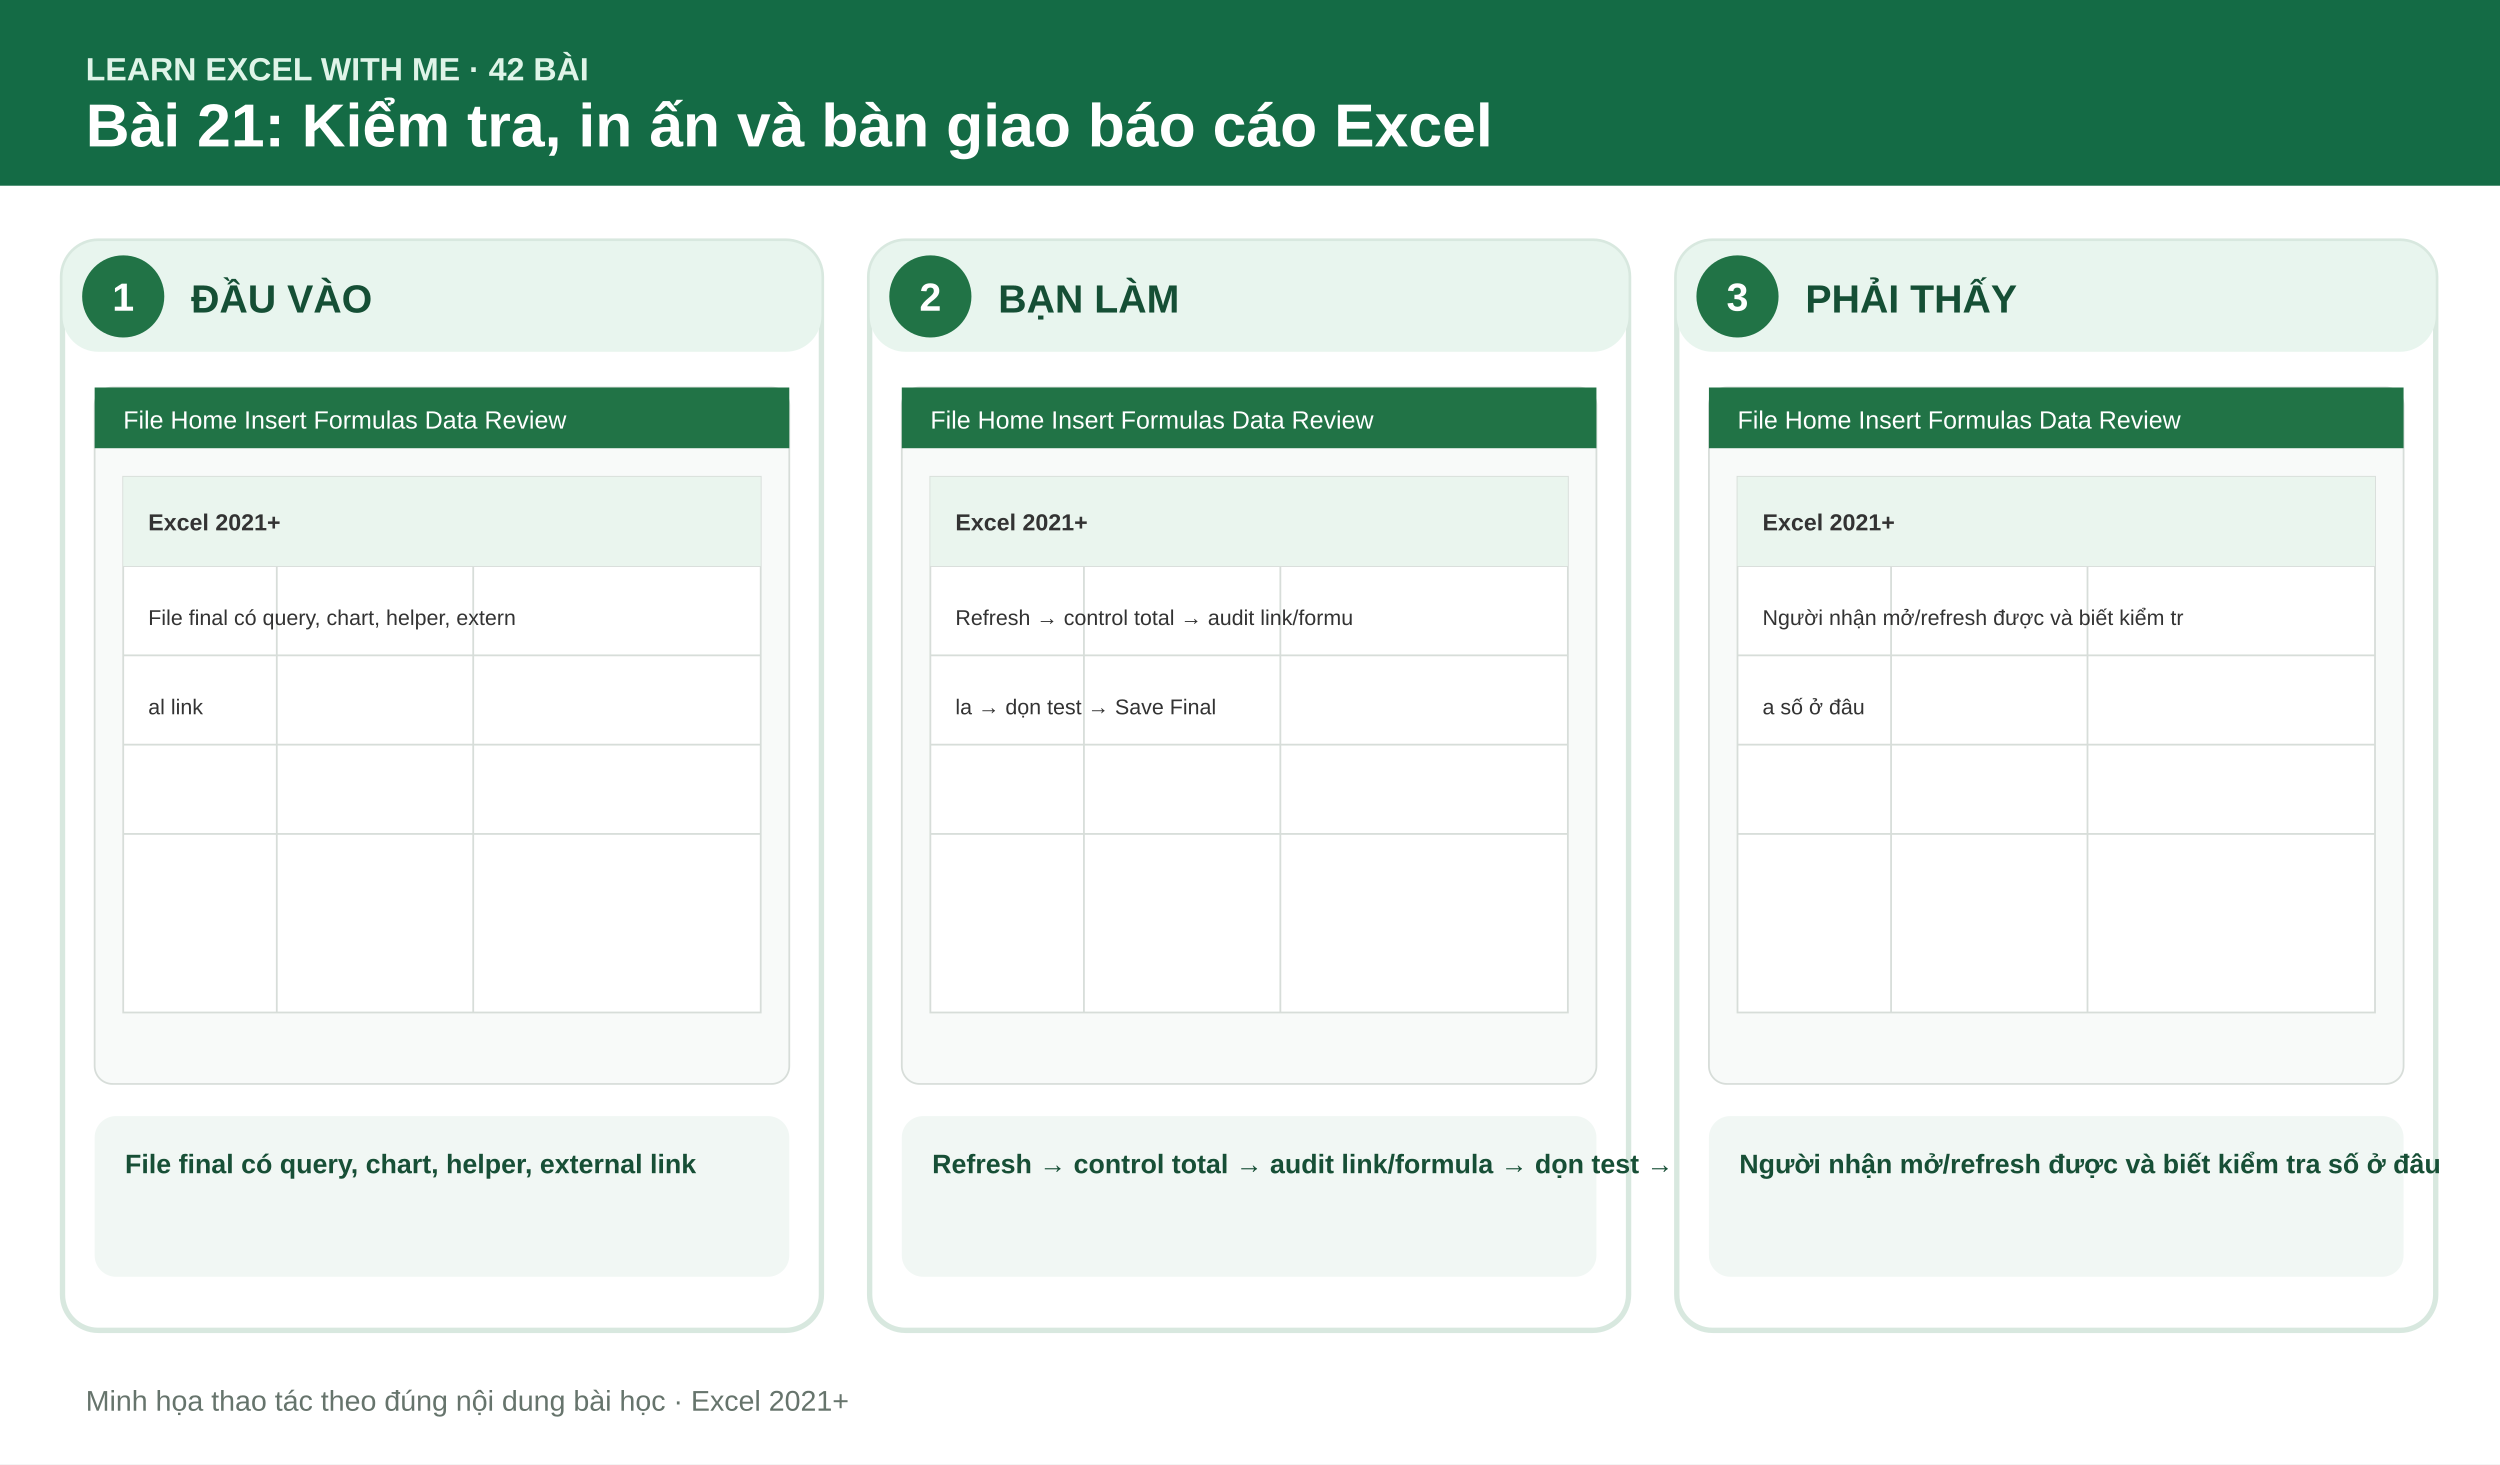
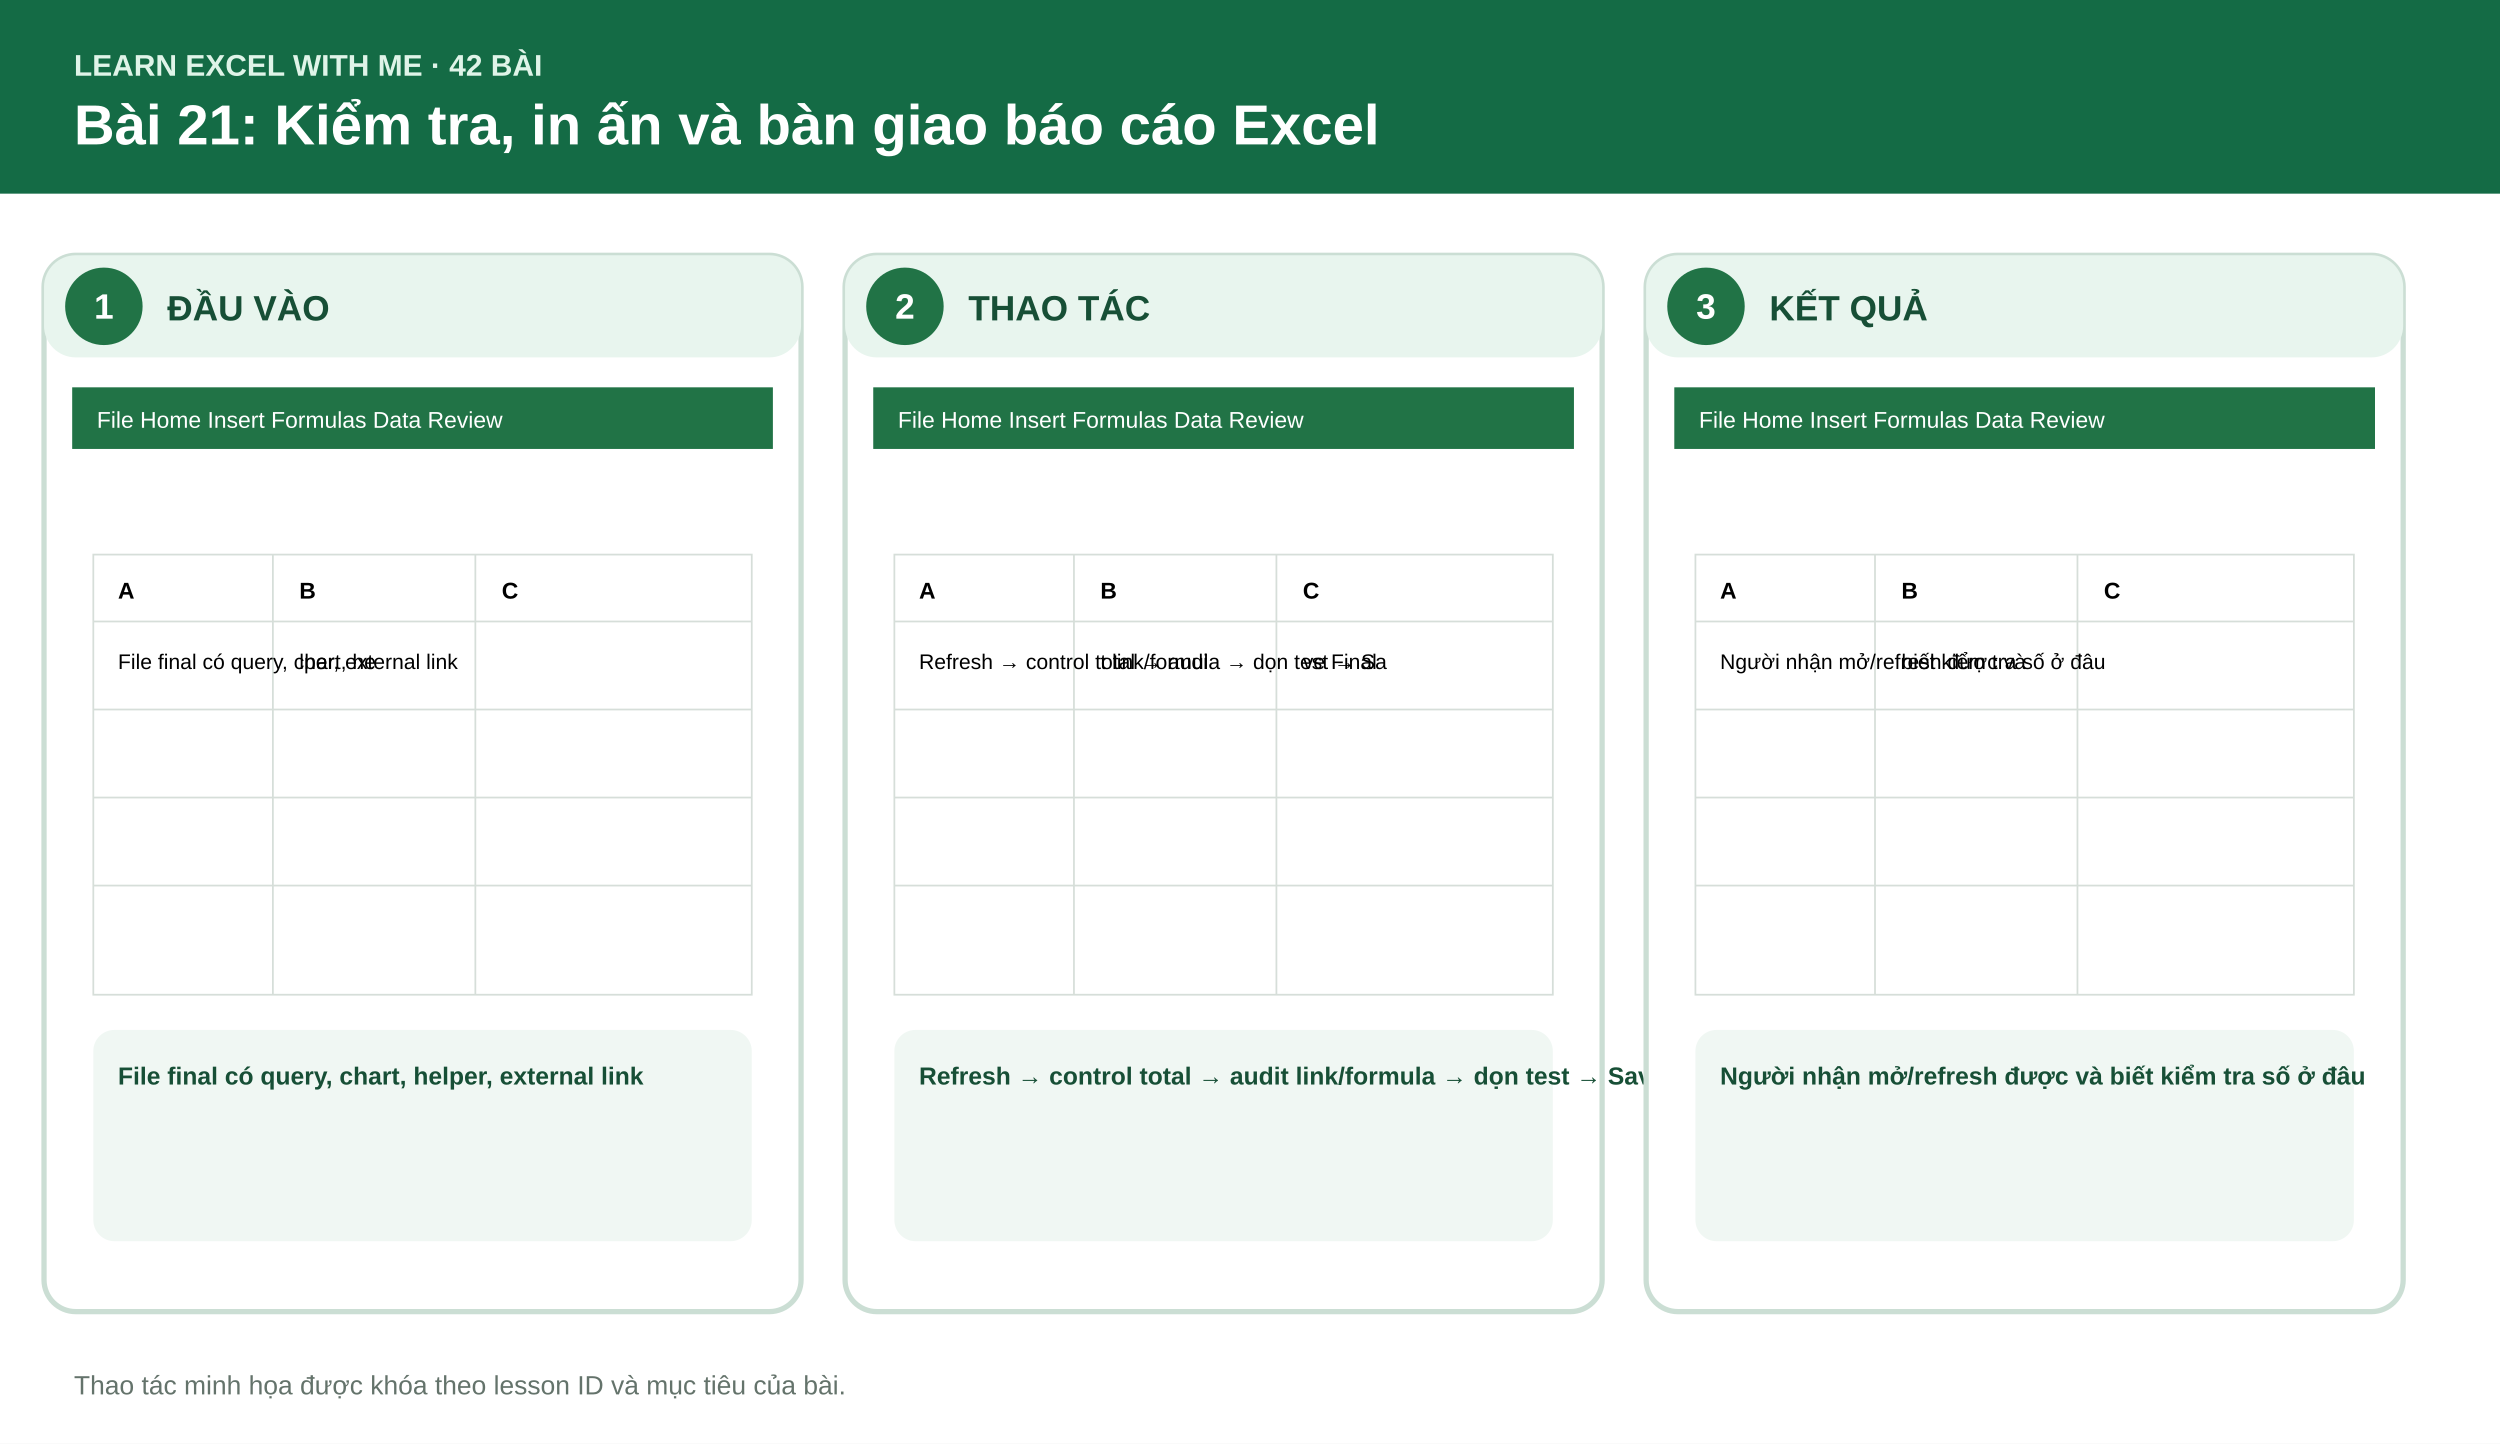
- <svg xmlns="http://www.w3.org/2000/svg" width="1400" height="820">
-   <rect width="1400" height="820" fill="#fff" />
-   <rect width="1400" height="104" fill="#146b45" />
-   <text x="48" y="45" font-family="Arial" font-size="18" font-weight="700" fill="#dff4e8">LEARN EXCEL WITH ME · 42 BÀI</text>
-   <text x="48" y="82" font-family="Arial" font-size="34" font-weight="700" fill="#fff">Bài 21: Kiểm tra, in ấn và bàn giao báo cáo Excel</text>
-   <rect x="35" y="135" width="425" height="610" rx="20" fill="#fff" stroke="#d8e8df" stroke-width="3" />
-   <rect x="35" y="135" width="425" height="62" rx="20" fill="#e8f5ee" />
-   <circle cx="69" cy="166" r="23" fill="#217346" />
-   <text x="69" y="174" text-anchor="middle" font-family="Arial" font-size="22" font-weight="700" fill="#fff">1</text>
-   <text x="107" y="175" font-family="Arial" font-size="22" font-weight="700" fill="#154f35">ĐẦU VÀO</text>
-   <rect x="53" y="217" width="389" height="390" rx="10" fill="#f8faf9" stroke="#d7ddd9" />
-   <rect x="53" y="217" width="389" height="34" fill="#217346" />
-   <text x="69" y="240" font-family="Arial" font-size="14" fill="#fff">File  Home  Insert  Formulas  Data  Review</text>
-   <rect x="69" y="267" width="357" height="300" fill="#fff" stroke="#d7ddd9" />
-   <path d="M69 317h357M69 367h357M69 417h357M69 467h357M155 267v300M265 267v300" stroke="#d7ddd9" />
-   <rect x="69" y="267" width="357" height="50" fill="#eaf5ee" />
-   <text x="83" y="297" font-family="Arial" font-size="13" font-weight="700" fill="#333">Excel 2021+</text>
-   <text x="83" y="350" font-family="Arial" font-size="12" fill="#333">File final có query, chart, helper, extern</text>
-   <text x="83" y="400" font-family="Arial" font-size="12" fill="#333">al link</text>
-   <text x="83" y="450" font-family="Arial" font-size="12" fill="#333" />
-   <rect x="53" y="625" width="389" height="90" rx="12" fill="#f1f7f4" />
-   <text x="70" y="657" font-family="Arial" font-size="15" font-weight="700" fill="#174f36">File final có query, chart, helper, external link</text>
-   <rect x="487" y="135" width="425" height="610" rx="20" fill="#fff" stroke="#d8e8df" stroke-width="3" />
-   <rect x="487" y="135" width="425" height="62" rx="20" fill="#e8f5ee" />
-   <circle cx="521" cy="166" r="23" fill="#217346" />
-   <text x="521" y="174" text-anchor="middle" font-family="Arial" font-size="22" font-weight="700" fill="#fff">2</text>
-   <text x="559" y="175" font-family="Arial" font-size="22" font-weight="700" fill="#154f35">BẠN LÀM</text>
-   <rect x="505" y="217" width="389" height="390" rx="10" fill="#f8faf9" stroke="#d7ddd9" />
-   <rect x="505" y="217" width="389" height="34" fill="#217346" />
-   <text x="521" y="240" font-family="Arial" font-size="14" fill="#fff">File  Home  Insert  Formulas  Data  Review</text>
-   <rect x="521" y="267" width="357" height="300" fill="#fff" stroke="#d7ddd9" />
-   <path d="M521 317h357M521 367h357M521 417h357M521 467h357M607 267v300M717 267v300" stroke="#d7ddd9" />
-   <rect x="521" y="267" width="357" height="50" fill="#eaf5ee" />
-   <text x="535" y="297" font-family="Arial" font-size="13" font-weight="700" fill="#333">Excel 2021+</text>
-   <text x="535" y="350" font-family="Arial" font-size="12" fill="#333">Refresh → control total → audit link/formu</text>
-   <text x="535" y="400" font-family="Arial" font-size="12" fill="#333">la → dọn test → Save Final</text>
-   <text x="535" y="450" font-family="Arial" font-size="12" fill="#333" />
-   <rect x="505" y="625" width="389" height="90" rx="12" fill="#f1f7f4" />
-   <text x="522" y="657" font-family="Arial" font-size="15" font-weight="700" fill="#174f36">Refresh → control total → audit link/formula → dọn test → Save Final</text>
-   <rect x="939" y="135" width="425" height="610" rx="20" fill="#fff" stroke="#d8e8df" stroke-width="3" />
-   <rect x="939" y="135" width="425" height="62" rx="20" fill="#e8f5ee" />
-   <circle cx="973" cy="166" r="23" fill="#217346" />
-   <text x="973" y="174" text-anchor="middle" font-family="Arial" font-size="22" font-weight="700" fill="#fff">3</text>
-   <text x="1011" y="175" font-family="Arial" font-size="22" font-weight="700" fill="#154f35">PHẢI THẤY</text>
-   <rect x="957" y="217" width="389" height="390" rx="10" fill="#f8faf9" stroke="#d7ddd9" />
-   <rect x="957" y="217" width="389" height="34" fill="#217346" />
-   <text x="973" y="240" font-family="Arial" font-size="14" fill="#fff">File  Home  Insert  Formulas  Data  Review</text>
-   <rect x="973" y="267" width="357" height="300" fill="#fff" stroke="#d7ddd9" />
-   <path d="M973 317h357M973 367h357M973 417h357M973 467h357M1059 267v300M1169 267v300" stroke="#d7ddd9" />
-   <rect x="973" y="267" width="357" height="50" fill="#eaf5ee" />
-   <text x="987" y="297" font-family="Arial" font-size="13" font-weight="700" fill="#333">Excel 2021+</text>
-   <text x="987" y="350" font-family="Arial" font-size="12" fill="#333">Người nhận mở/refresh được và biết kiểm tr</text>
-   <text x="987" y="400" font-family="Arial" font-size="12" fill="#333">a số ở đâu</text>
-   <text x="987" y="450" font-family="Arial" font-size="12" fill="#333" />
-   <rect x="957" y="625" width="389" height="90" rx="12" fill="#f1f7f4" />
-   <text x="974" y="657" font-family="Arial" font-size="15" font-weight="700" fill="#174f36">Người nhận mở/refresh được và biết kiểm tra số ở đâu</text>
-   <text x="48" y="790" font-family="Arial" font-size="16" fill="#66746c">Minh họa thao tác theo đúng nội dung bài học · Excel 2021+</text>
+ <svg xmlns="http://www.w3.org/2000/svg" width="1420" height="820">
+   <rect width="1420" height="820" fill="#fff" />
+   <rect width="1420" height="110" fill="#146b45" />
+   <text x="42" y="43" font-family="Arial" font-size="17" font-weight="700" fill="#dff4e8">LEARN EXCEL WITH ME · 42 BÀI</text>
+   <text x="42" y="82" font-family="Arial" font-size="32" font-weight="700" fill="#fff">Bài 21: Kiểm tra, in ấn và bàn giao báo cáo Excel</text>
+   <g>
+     <rect x="25" y="145" width="430" height="600" rx="18" fill="#fff" stroke="#cbded4" stroke-width="3" />
+     <rect x="25" y="145" width="430" height="58" rx="18" fill="#e8f5ee" />
+     <circle cx="59" cy="174" r="22" fill="#217346" />
+     <text x="59" y="181" text-anchor="middle" font-family="Arial" font-size="20" font-weight="700" fill="#fff">1</text>
+     <text x="95" y="182" font-family="Arial" font-size="20" font-weight="700" fill="#174f36">ĐẦU VÀO</text>
+     <rect x="41" y="220" width="398" height="35" fill="#217346" />
+     <text x="55" y="243" font-family="Arial" font-size="13" fill="#fff">File  Home  Insert  Formulas  Data  Review</text>
+     <rect x="53" y="315" width="374" height="250" fill="#fff" stroke="#d6ded9" />
+     <path d="M53 353h374M53 403h374M53 453h374M53 503h374M155 315v250M270 315v250" stroke="#d6ded9" />
+     <text x="67" y="340" font-family="Arial" font-size="13" font-weight="700">A</text>
+     <text x="170" y="340" font-family="Arial" font-size="13" font-weight="700">B</text>
+     <text x="285" y="340" font-family="Arial" font-size="13" font-weight="700">C</text>
+     <text x="67" y="380" font-family="Arial" font-size="12">File final có query, chart, he</text>
+     <text x="170" y="380" font-family="Arial" font-size="12">lper, external link</text>
+     <text x="285" y="380" font-family="Arial" font-size="12" />
+     <rect x="53" y="585" width="374" height="120" rx="12" fill="#f0f7f3" />
+     <text x="67" y="616" font-family="Arial" font-size="14" font-weight="700" fill="#174f36">File final có query, chart, helper, external link</text>
+   </g>
+   <g>
+     <rect x="480" y="145" width="430" height="600" rx="18" fill="#fff" stroke="#cbded4" stroke-width="3" />
+     <rect x="480" y="145" width="430" height="58" rx="18" fill="#e8f5ee" />
+     <circle cx="514" cy="174" r="22" fill="#217346" />
+     <text x="514" y="181" text-anchor="middle" font-family="Arial" font-size="20" font-weight="700" fill="#fff">2</text>
+     <text x="550" y="182" font-family="Arial" font-size="20" font-weight="700" fill="#174f36">THAO TÁC</text>
+     <rect x="496" y="220" width="398" height="35" fill="#217346" />
+     <text x="510" y="243" font-family="Arial" font-size="13" fill="#fff">File  Home  Insert  Formulas  Data  Review</text>
+     <rect x="508" y="315" width="374" height="250" fill="#fff" stroke="#d6ded9" />
+     <path d="M508 353h374M508 403h374M508 453h374M508 503h374M610 315v250M725 315v250" stroke="#d6ded9" />
+     <text x="522" y="340" font-family="Arial" font-size="13" font-weight="700">A</text>
+     <text x="625" y="340" font-family="Arial" font-size="13" font-weight="700">B</text>
+     <text x="740" y="340" font-family="Arial" font-size="13" font-weight="700">C</text>
+     <text x="522" y="380" font-family="Arial" font-size="12">Refresh → control total → audi</text>
+     <text x="625" y="380" font-family="Arial" font-size="12">t link/formula → dọn test → Sa</text>
+     <text x="740" y="380" font-family="Arial" font-size="12">ve Final</text>
+     <rect x="508" y="585" width="374" height="120" rx="12" fill="#f0f7f3" />
+     <text x="522" y="616" font-family="Arial" font-size="14" font-weight="700" fill="#174f36">Refresh → control total → audit link/formula → dọn test → Save Final</text>
+   </g>
+   <g>
+     <rect x="935" y="145" width="430" height="600" rx="18" fill="#fff" stroke="#cbded4" stroke-width="3" />
+     <rect x="935" y="145" width="430" height="58" rx="18" fill="#e8f5ee" />
+     <circle cx="969" cy="174" r="22" fill="#217346" />
+     <text x="969" y="181" text-anchor="middle" font-family="Arial" font-size="20" font-weight="700" fill="#fff">3</text>
+     <text x="1005" y="182" font-family="Arial" font-size="20" font-weight="700" fill="#174f36">KẾT QUẢ</text>
+     <rect x="951" y="220" width="398" height="35" fill="#217346" />
+     <text x="965" y="243" font-family="Arial" font-size="13" fill="#fff">File  Home  Insert  Formulas  Data  Review</text>
+     <rect x="963" y="315" width="374" height="250" fill="#fff" stroke="#d6ded9" />
+     <path d="M963 353h374M963 403h374M963 453h374M963 503h374M1065 315v250M1180 315v250" stroke="#d6ded9" />
+     <text x="977" y="340" font-family="Arial" font-size="13" font-weight="700">A</text>
+     <text x="1080" y="340" font-family="Arial" font-size="13" font-weight="700">B</text>
+     <text x="1195" y="340" font-family="Arial" font-size="13" font-weight="700">C</text>
+     <text x="977" y="380" font-family="Arial" font-size="12">Người nhận mở/refresh được và </text>
+     <text x="1080" y="380" font-family="Arial" font-size="12">biết kiểm tra số ở đâu</text>
+     <text x="1195" y="380" font-family="Arial" font-size="12" />
+     <rect x="963" y="585" width="374" height="120" rx="12" fill="#f0f7f3" />
+     <text x="977" y="616" font-family="Arial" font-size="14" font-weight="700" fill="#174f36">Người nhận mở/refresh được và biết kiểm tra số ở đâu</text>
+   </g>
+   <text x="42" y="792" font-family="Arial" font-size="15" fill="#64736b">Thao tác minh họa được khóa theo lesson ID và mục tiêu của bài.</text>
</svg>
